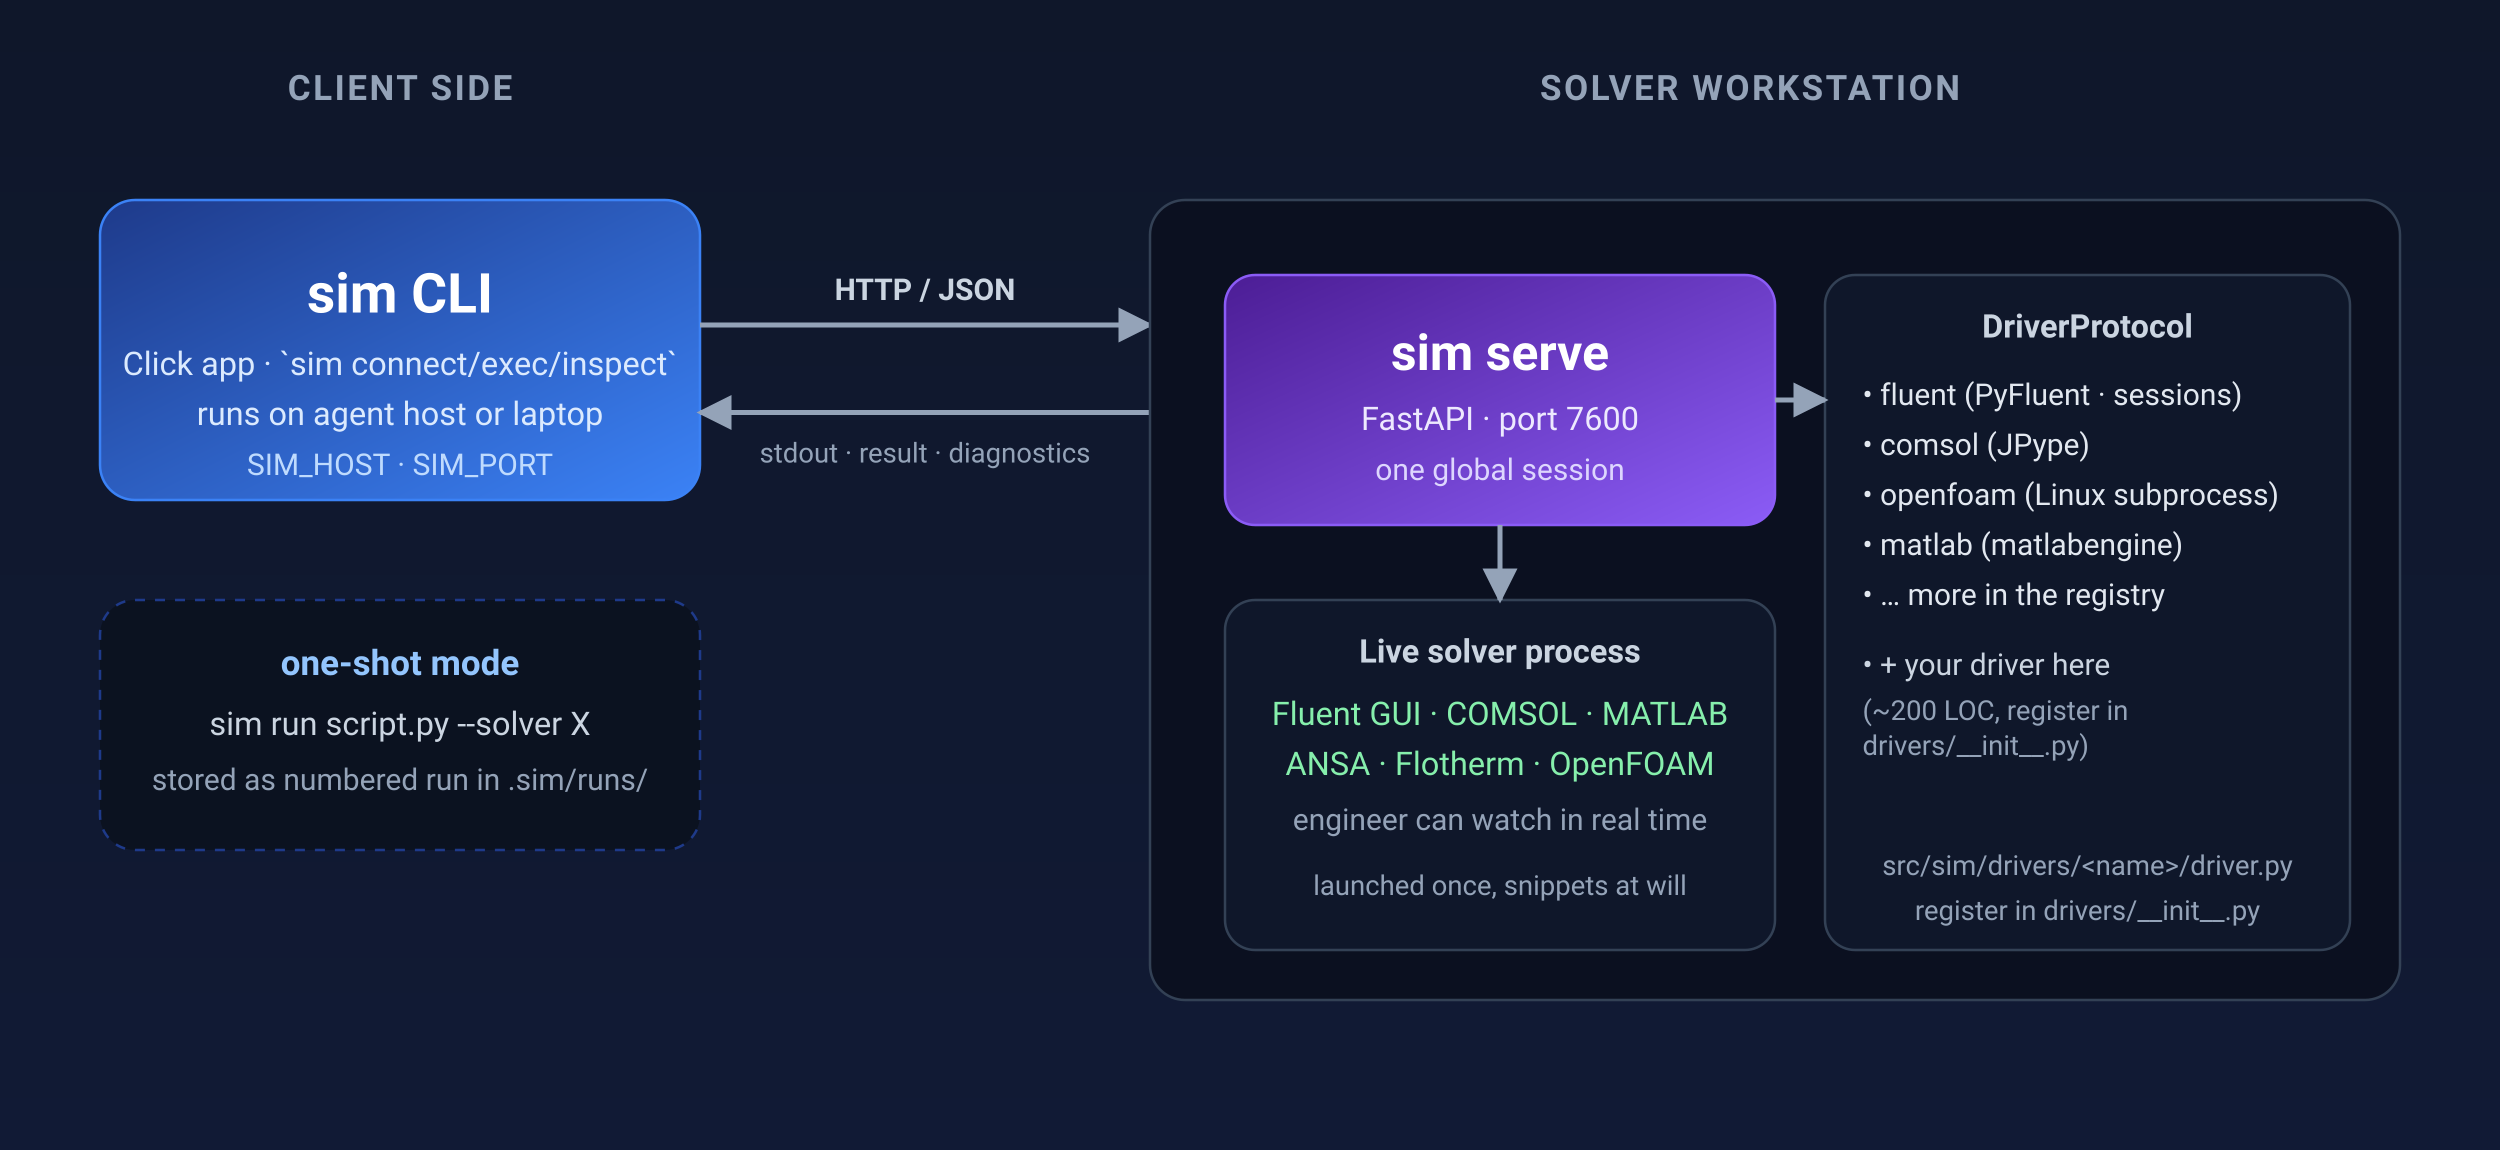
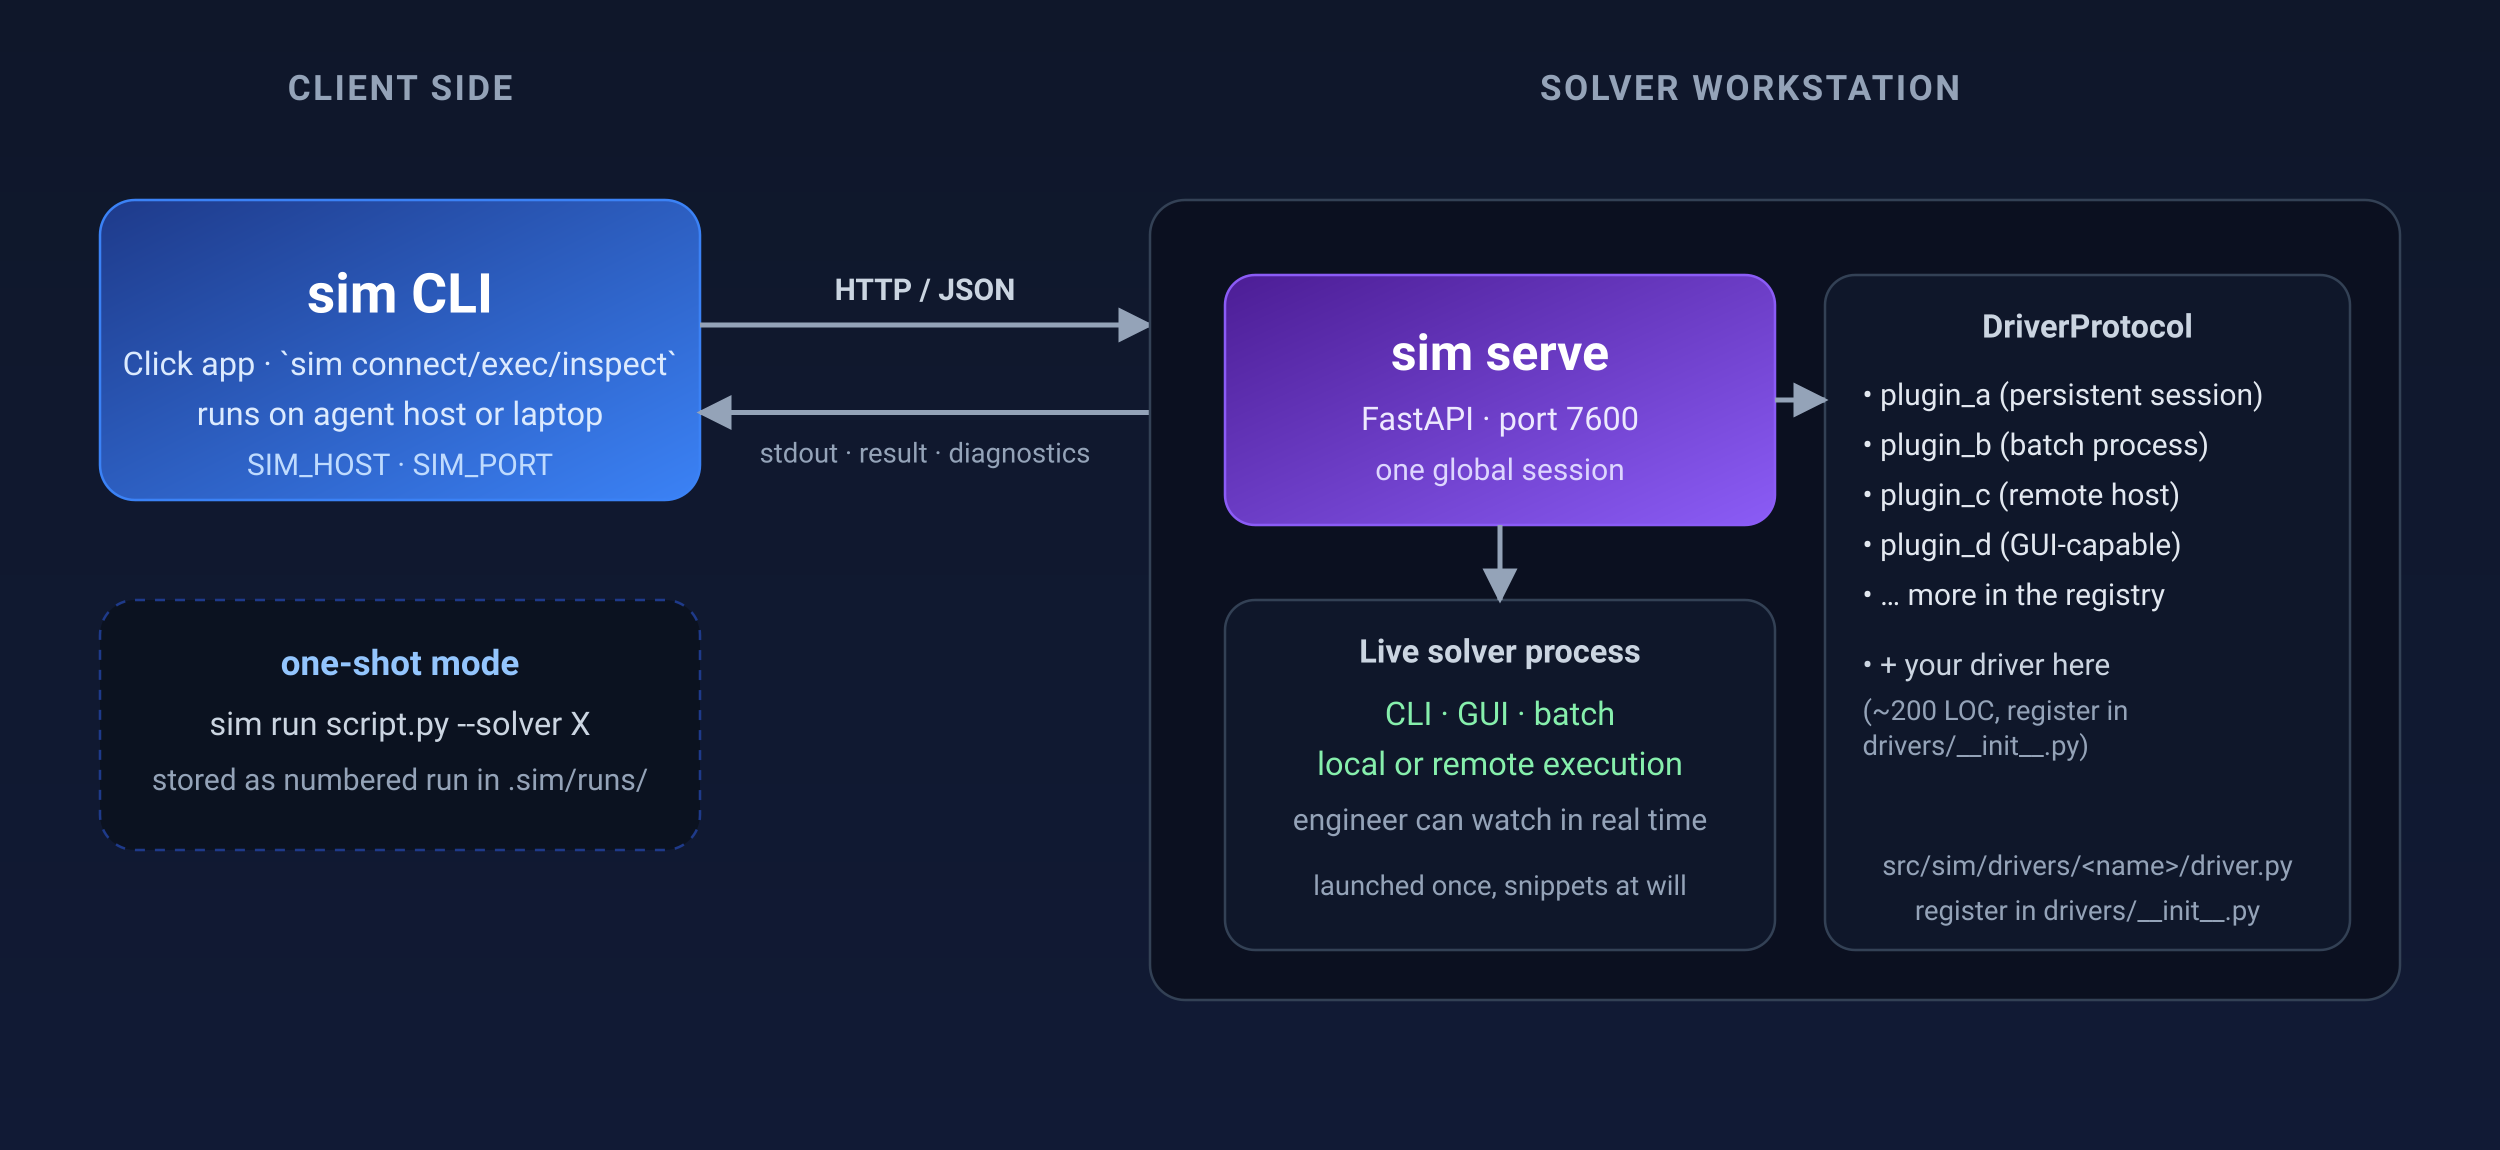
<svg xmlns="http://www.w3.org/2000/svg" viewBox="0 0 1000 460" width="1000" height="460">
  <defs>
    <linearGradient id="bgArch" x1="0" y1="0" x2="0" y2="1">
      <stop offset="0" stop-color="#0f172a" />
      <stop offset="1" stop-color="#111a35" />
    </linearGradient>
    <linearGradient id="cli" x1="0" y1="0" x2="1" y2="1">
      <stop offset="0" stop-color="#1e3a8a" />
      <stop offset="1" stop-color="#3b82f6" />
    </linearGradient>
    <linearGradient id="srv" x1="0" y1="0" x2="1" y2="1">
      <stop offset="0" stop-color="#4c1d95" />
      <stop offset="1" stop-color="#8b5cf6" />
    </linearGradient>
    <marker id="arrow" viewBox="0 0 10 10" refX="9" refY="5" markerWidth="7" markerHeight="7" orient="auto">
      <path d="M0,0 L10,5 L0,10 z" fill="#94a3b8" />
    </marker>
  </defs>
  <rect width="1000" height="460" fill="url(#bgArch)" />
  <g font-family="ui-sans-serif, system-ui, -apple-system, Segoe UI, Roboto, sans-serif">
    <g>
      <text x="160" y="40" text-anchor="middle" fill="#94a3b8" font-size="14" font-weight="600" letter-spacing="1">CLIENT SIDE</text>
      <rect x="40" y="80" width="240" height="120" rx="14" fill="url(#cli)" stroke="#3b82f6" />
      <text x="160" y="125" text-anchor="middle" fill="#ffffff" font-size="22" font-weight="700">sim CLI</text>
      <text x="160" y="150" text-anchor="middle" fill="#dbeafe" font-size="13">Click app · `sim connect/exec/inspect`</text>
      <text x="160" y="170" text-anchor="middle" fill="#dbeafe" font-size="13">runs on agent host or laptop</text>
      <text x="160" y="190" text-anchor="middle" fill="#bfdbfe" font-size="12">SIM_HOST · SIM_PORT</text>
      <rect x="40" y="240" width="240" height="100" rx="14" fill="#0b1220" stroke="#1e3a8a" stroke-dasharray="4 4" />
      <text x="160" y="270" text-anchor="middle" fill="#93c5fd" font-size="14" font-weight="600">one-shot mode</text>
      <text x="160" y="294" text-anchor="middle" fill="#cbd5e1" font-size="13">sim run script.py --solver X</text>
      <text x="160" y="316" text-anchor="middle" fill="#94a3b8" font-size="12">stored as numbered run in .sim/runs/</text>
    </g>
    <g stroke="#94a3b8" stroke-width="2" fill="none">
      <path d="M280 130 L460 130" marker-end="url(#arrow)" />
      <path d="M460 165 L280 165" marker-end="url(#arrow)" />
    </g>
    <text x="370" y="120" text-anchor="middle" fill="#cbd5e1" font-size="12" font-weight="600">HTTP / JSON</text>
    <text x="370" y="185" text-anchor="middle" fill="#94a3b8" font-size="11">stdout · result · diagnostics</text>
    <g>
      <text x="700" y="40" text-anchor="middle" fill="#94a3b8" font-size="14" font-weight="600" letter-spacing="1">SOLVER WORKSTATION</text>
      <rect x="460" y="80" width="500" height="320" rx="14" fill="#0b1020" stroke="#334155" />
      <rect x="490" y="110" width="220" height="100" rx="12" fill="url(#srv)" stroke="#8b5cf6" />
      <text x="600" y="148" text-anchor="middle" fill="#ffffff" font-size="20" font-weight="700">sim serve</text>
      <text x="600" y="172" text-anchor="middle" fill="#ede9fe" font-size="13">FastAPI · port 7600</text>
      <text x="600" y="192" text-anchor="middle" fill="#ddd6fe" font-size="12">one global session</text>
      <rect x="730" y="110" width="210" height="270" rx="12" fill="#0f172a" stroke="#334155" />
      <text x="835" y="135" text-anchor="middle" fill="#cbd5e1" font-size="13" font-weight="600">DriverProtocol</text>
      <g font-size="12" fill="#e2e8f0">
-         <text x="745" y="162">• fluent     (PyFluent · sessions)</text>
-         <text x="745" y="182">• comsol     (JPype)</text>
-         <text x="745" y="202">• openfoam   (Linux subprocess)</text>
-         <text x="745" y="222">• matlab     (matlabengine)</text>
+         <text x="745" y="162">• plugin_a   (persistent session)</text>
+         <text x="745" y="182">• plugin_b   (batch process)</text>
+         <text x="745" y="202">• plugin_c   (remote host)</text>
+         <text x="745" y="222">• plugin_d   (GUI-capable)</text>
        <text x="745" y="242">• …  more in the registry</text>
        <text x="745" y="270" fill="#cbd5e1">• + your driver here</text>
        <text x="745" y="288" font-size="11" fill="#94a3b8">  (~200 LOC, register in</text>
        <text x="745" y="302" font-size="11" fill="#94a3b8">   drivers/__init__.py)</text>
      </g>
      <text x="835" y="350" text-anchor="middle" fill="#94a3b8" font-size="11">src/sim/drivers/&lt;name&gt;/driver.py</text>
      <text x="835" y="368" text-anchor="middle" fill="#94a3b8" font-size="11">register in drivers/__init__.py</text>
      <path d="M710 160 L730 160" stroke="#94a3b8" stroke-width="2" fill="none" marker-end="url(#arrow)" />
      <rect x="490" y="240" width="220" height="140" rx="12" fill="#0f172a" stroke="#334155" />
      <text x="600" y="265" text-anchor="middle" fill="#cbd5e1" font-size="13" font-weight="600">Live solver process</text>
-       <text x="600" y="290" text-anchor="middle" fill="#86efac" font-size="13">Fluent GUI · COMSOL · MATLAB</text>
-       <text x="600" y="310" text-anchor="middle" fill="#86efac" font-size="13">ANSA · Flotherm · OpenFOAM</text>
+       <text x="600" y="290" text-anchor="middle" fill="#86efac" font-size="13">CLI · GUI · batch</text>
+       <text x="600" y="310" text-anchor="middle" fill="#86efac" font-size="13">local or remote execution</text>
      <text x="600" y="332" text-anchor="middle" fill="#94a3b8" font-size="12">engineer can watch in real time</text>
      <text x="600" y="358" text-anchor="middle" fill="#94a3b8" font-size="11">launched once, snippets at will</text>
      <path d="M600 210 L600 240" stroke="#94a3b8" stroke-width="2" fill="none" marker-end="url(#arrow)" />
    </g>
  </g>
</svg>
